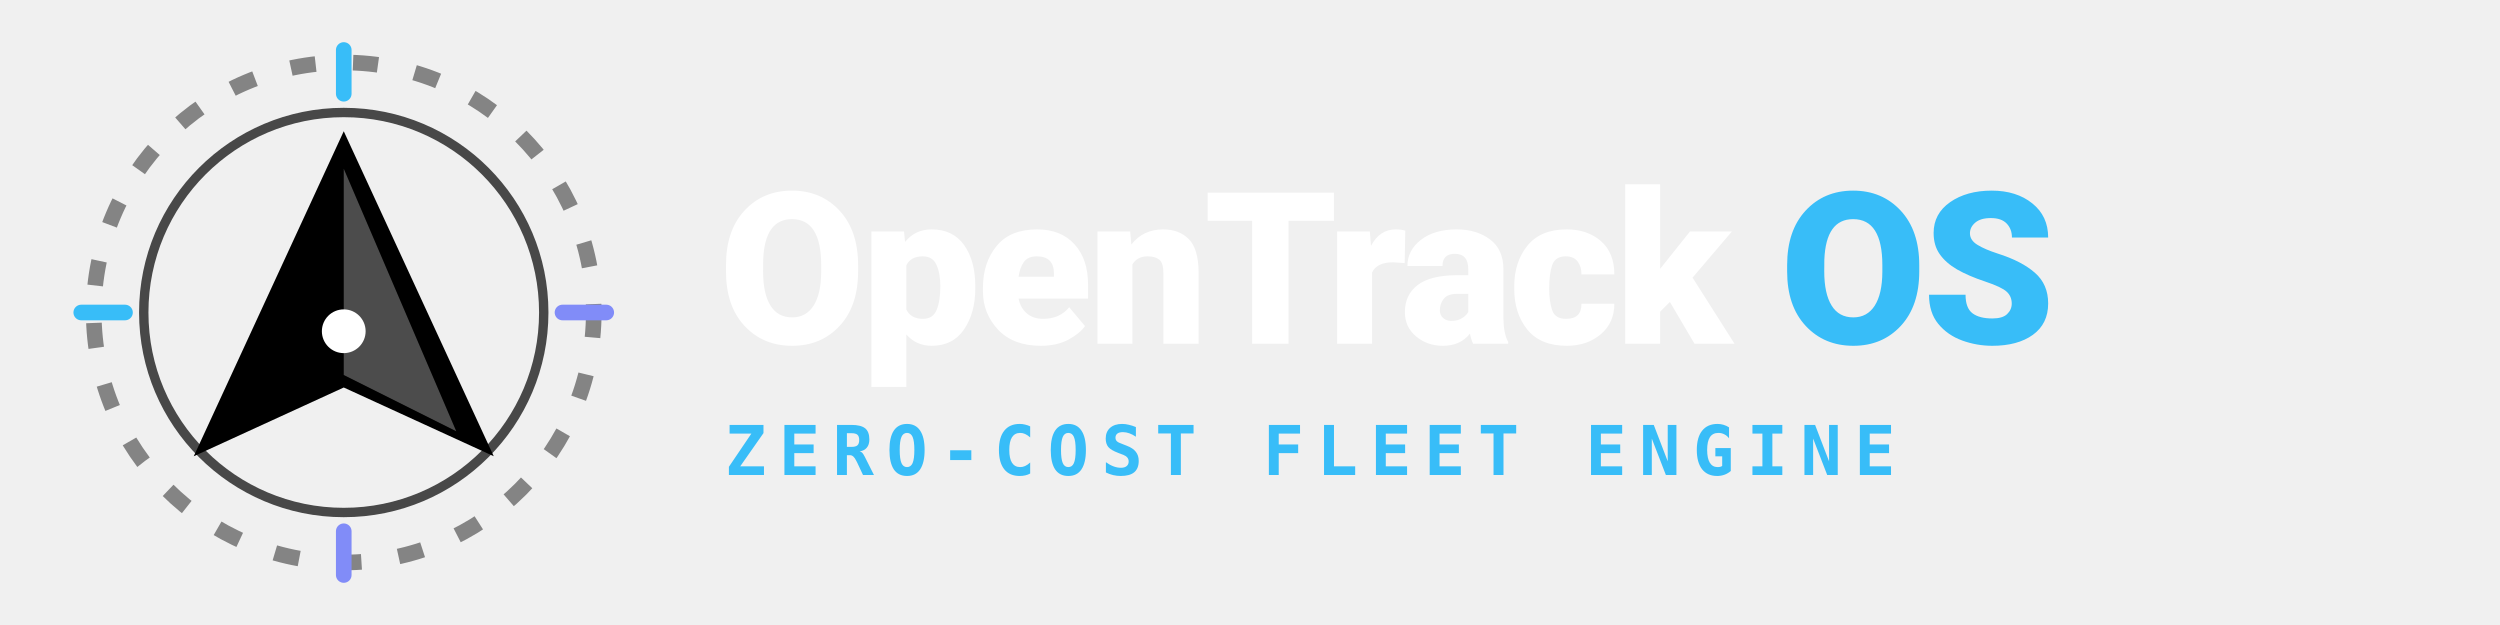
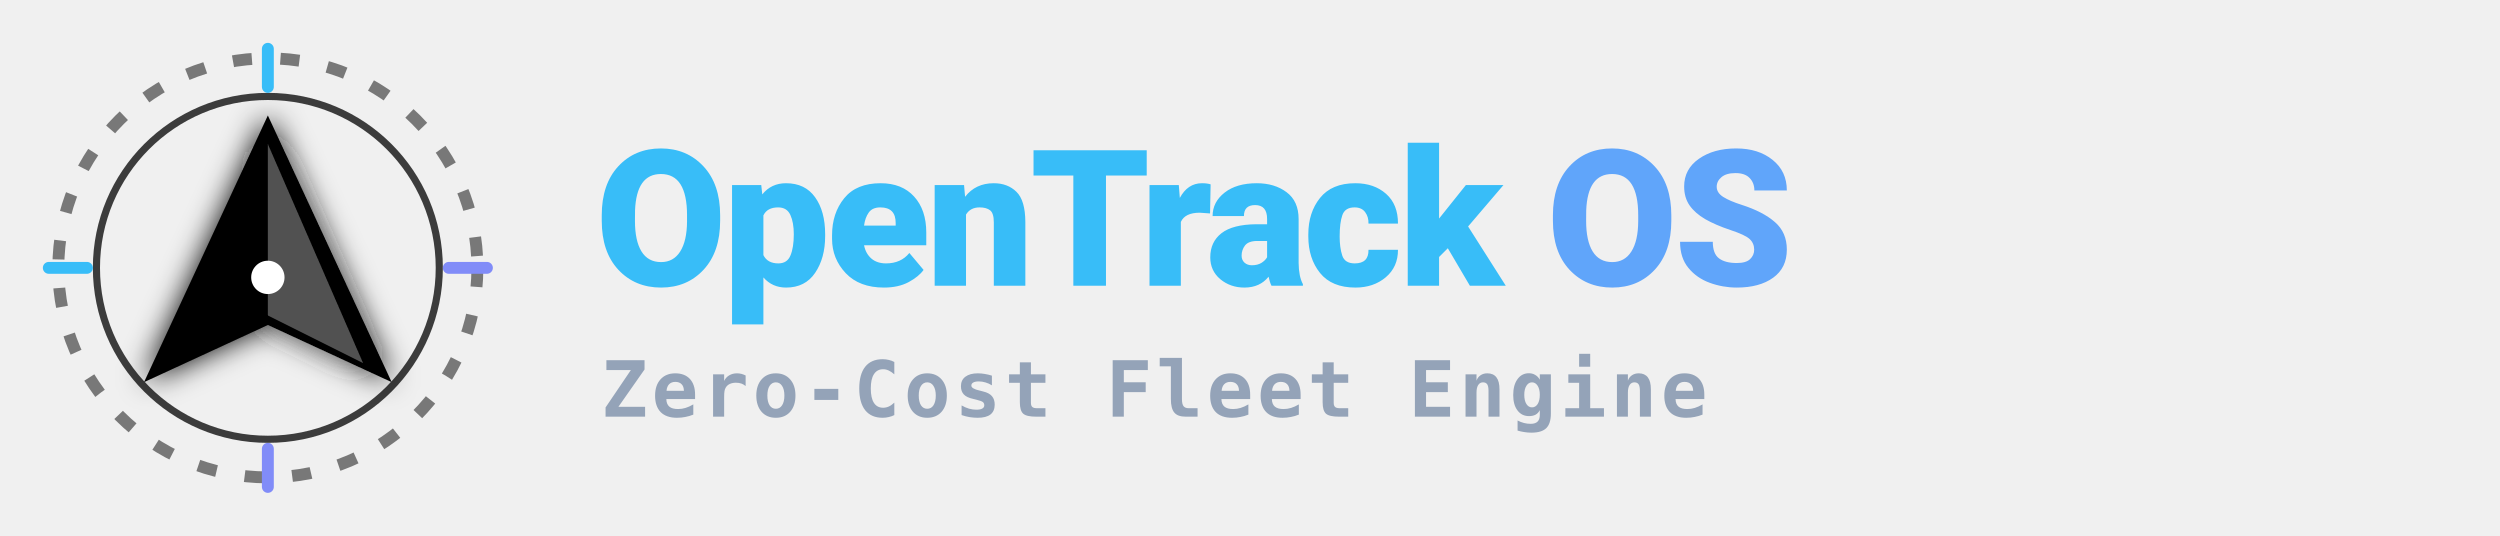
- <svg xmlns="http://www.w3.org/2000/svg" width="400" height="100" viewBox="0 0 400 100" fill="none">
+ <svg xmlns="http://www.w3.org/2000/svg" width="420" height="90" viewBox="0 0 420 90" fill="none">
  <defs>
-     <linearGradient id="ot-logo-primary" x1="15" y1="15" x2="85" y2="85" gradientUnits="userSpaceOnUse">
+     <linearGradient id="ot-logo-grad" x1="15" y1="15" x2="85" y2="85" gradientUnits="userSpaceOnUse">
      <stop offset="0%" stopColor="#38bdf8" />
      <stop offset="50%" stopColor="#3b82f6" />
      <stop offset="100%" stopColor="#818cf8" />
    </linearGradient>
+     <filter id="ot-logo-glow" x="-20%" y="-20%" width="140%" height="140%">
+       <feGaussianBlur stdDeviation="3" result="blur" />
+       <feComposite in="SourceGraphic" in2="blur" operator="over" />
+     </filter>
  </defs>
-   <g transform="translate(10, 5)">
-     <circle cx="45" cy="45" r="40" stroke="url(#ot-logo-primary)" stroke-width="2.5" stroke-dasharray="4 6" opacity="0.45" />
-     <circle cx="45" cy="45" r="32" stroke="url(#ot-logo-primary)" stroke-width="1.5" opacity="0.7" />
-     <line x1="45" y1="3" x2="45" y2="10" stroke="#38bdf8" stroke-width="2.5" stroke-linecap="round" />
-     <line x1="45" y1="80" x2="45" y2="87" stroke="#818cf8" stroke-width="2.5" stroke-linecap="round" />
-     <line x1="3" y1="45" x2="10" y2="45" stroke="#38bdf8" stroke-width="2.5" stroke-linecap="round" />
-     <line x1="80" y1="45" x2="87" y2="45" stroke="#818cf8" stroke-width="2.5" stroke-linecap="round" />
-     <path d="M45 16L69 68L45 57L21 68L45 16Z" fill="url(#ot-logo-primary)" />
-     <path d="M45 22L63 64L45 55L45 22Z" fill="#ffffff" fill-opacity="0.3" />
-     <circle cx="45" cy="48" r="3.5" fill="#ffffff" />
+   <g transform="translate(5, 5) scale(0.8)">
+     <circle cx="50" cy="50" r="44" stroke="url(#ot-logo-grad)" stroke-width="2.5" stroke-dasharray="4 6" opacity="0.5" />
+     <circle cx="50" cy="50" r="36" stroke="url(#ot-logo-grad)" stroke-width="1.5" opacity="0.75" />
+     <line x1="50" y1="4" x2="50" y2="12" stroke="#38bdf8" stroke-width="2.5" stroke-linecap="round" />
+     <line x1="50" y1="88" x2="50" y2="96" stroke="#818cf8" stroke-width="2.5" stroke-linecap="round" />
+     <line x1="4" y1="50" x2="12" y2="50" stroke="#38bdf8" stroke-width="2.5" stroke-linecap="round" />
+     <line x1="88" y1="50" x2="96" y2="50" stroke="#818cf8" stroke-width="2.5" stroke-linecap="round" />
+     <g filter="url(#ot-logo-glow)">
+       <path d="M50 18L76 74L50 62L24 74L50 18Z" fill="url(#ot-logo-grad)" />
+       <path d="M50 24L70 70L50 60L50 24Z" fill="#ffffff" fill-opacity="0.32" />
+       <circle cx="50" cy="52" r="3.5" fill="#ffffff" />
+     </g>
  </g>
-   <text x="115" y="55" font-family="system-ui, -apple-system, BlinkMacSystemFont, 'Segoe UI', Roboto, sans-serif" font-size="34" font-weight="800" fill="#ffffff" letter-spacing="-0.02em">OpenTrack <tspan fill="#38bdf8">OS</tspan>
+   <text x="100" y="48" font-family="system-ui, -apple-system, BlinkMacSystemFont, 'Segoe UI', Roboto, sans-serif" font-size="32" font-weight="800" fill="#38bdf8" letter-spacing="-0.02em">OpenTrack <tspan fill="#60a5fa">OS</tspan>
  </text>
-   <text x="116" y="76" font-family="ui-monospace, SFMono-Regular, Menlo, Monaco, Consolas, monospace" font-size="11" font-weight="700" fill="#38bdf8" letter-spacing="0.18em">ZERO-COST FLEET ENGINE</text>
+   <text x="101" y="70" font-family="ui-monospace, SFMono-Regular, Menlo, Monaco, Consolas, monospace" font-size="13" font-weight="600" fill="#94a3b8" letter-spacing="0.05em">Zero-Cost Fleet Engine</text>
</svg>
